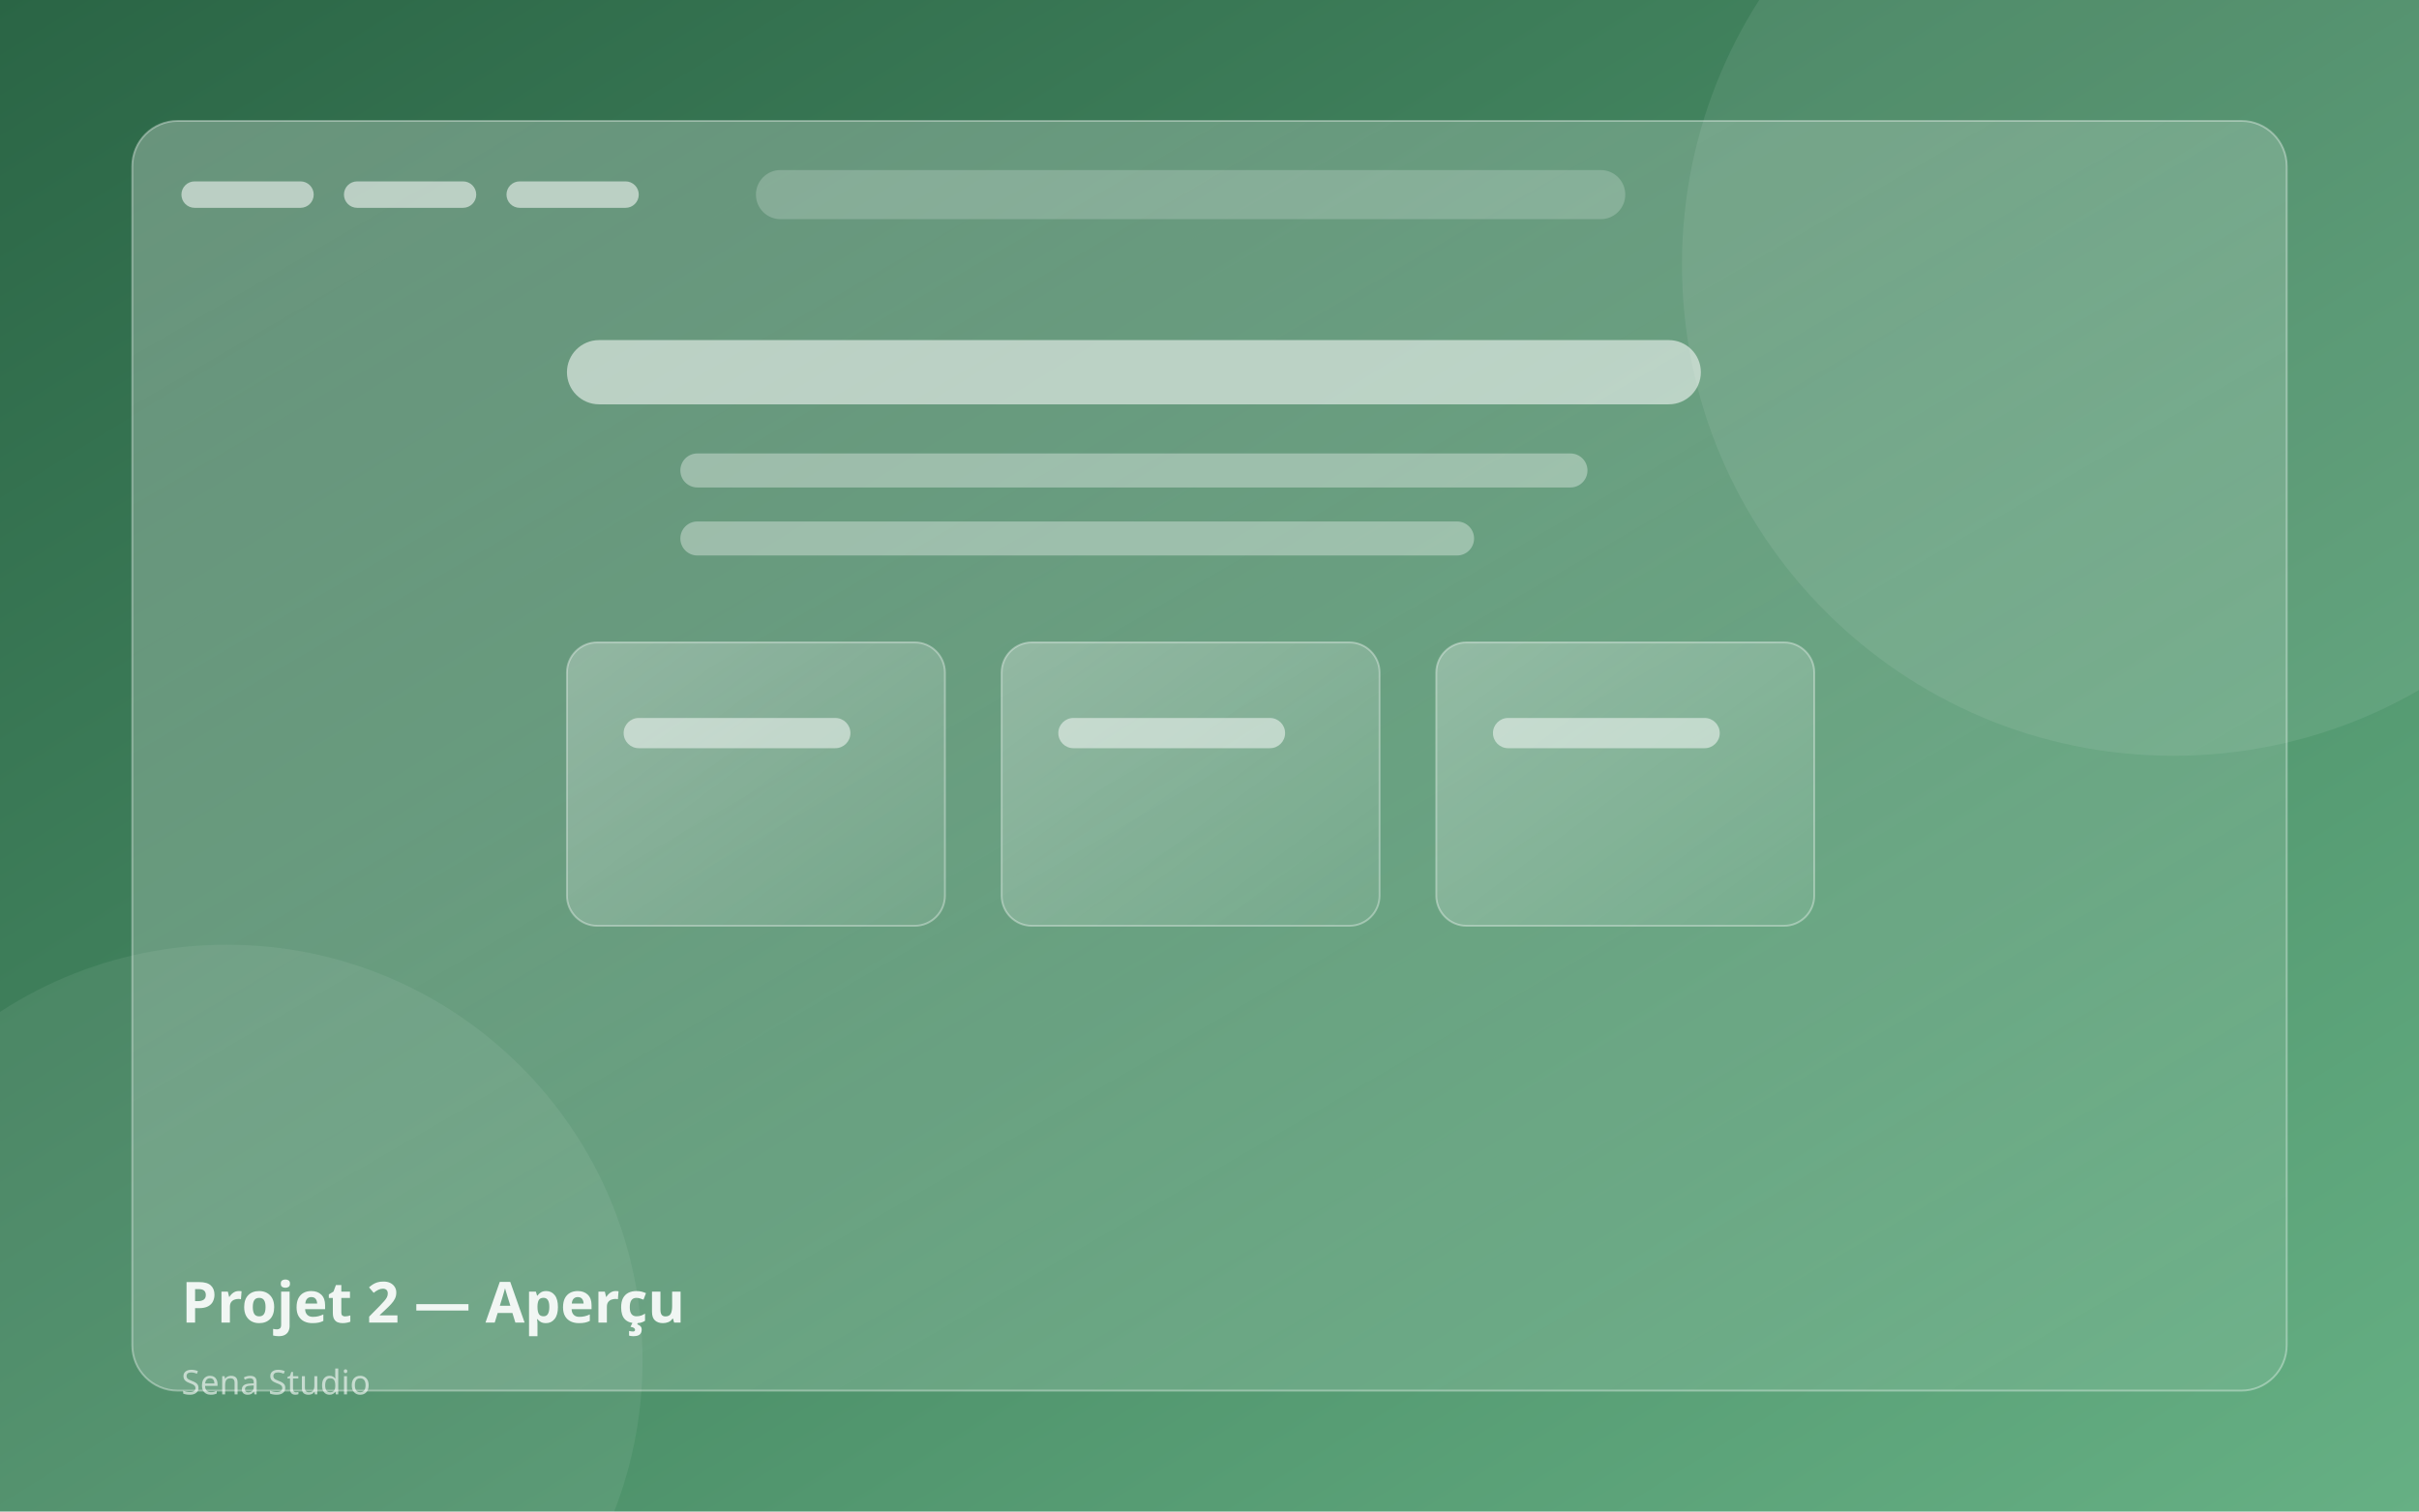
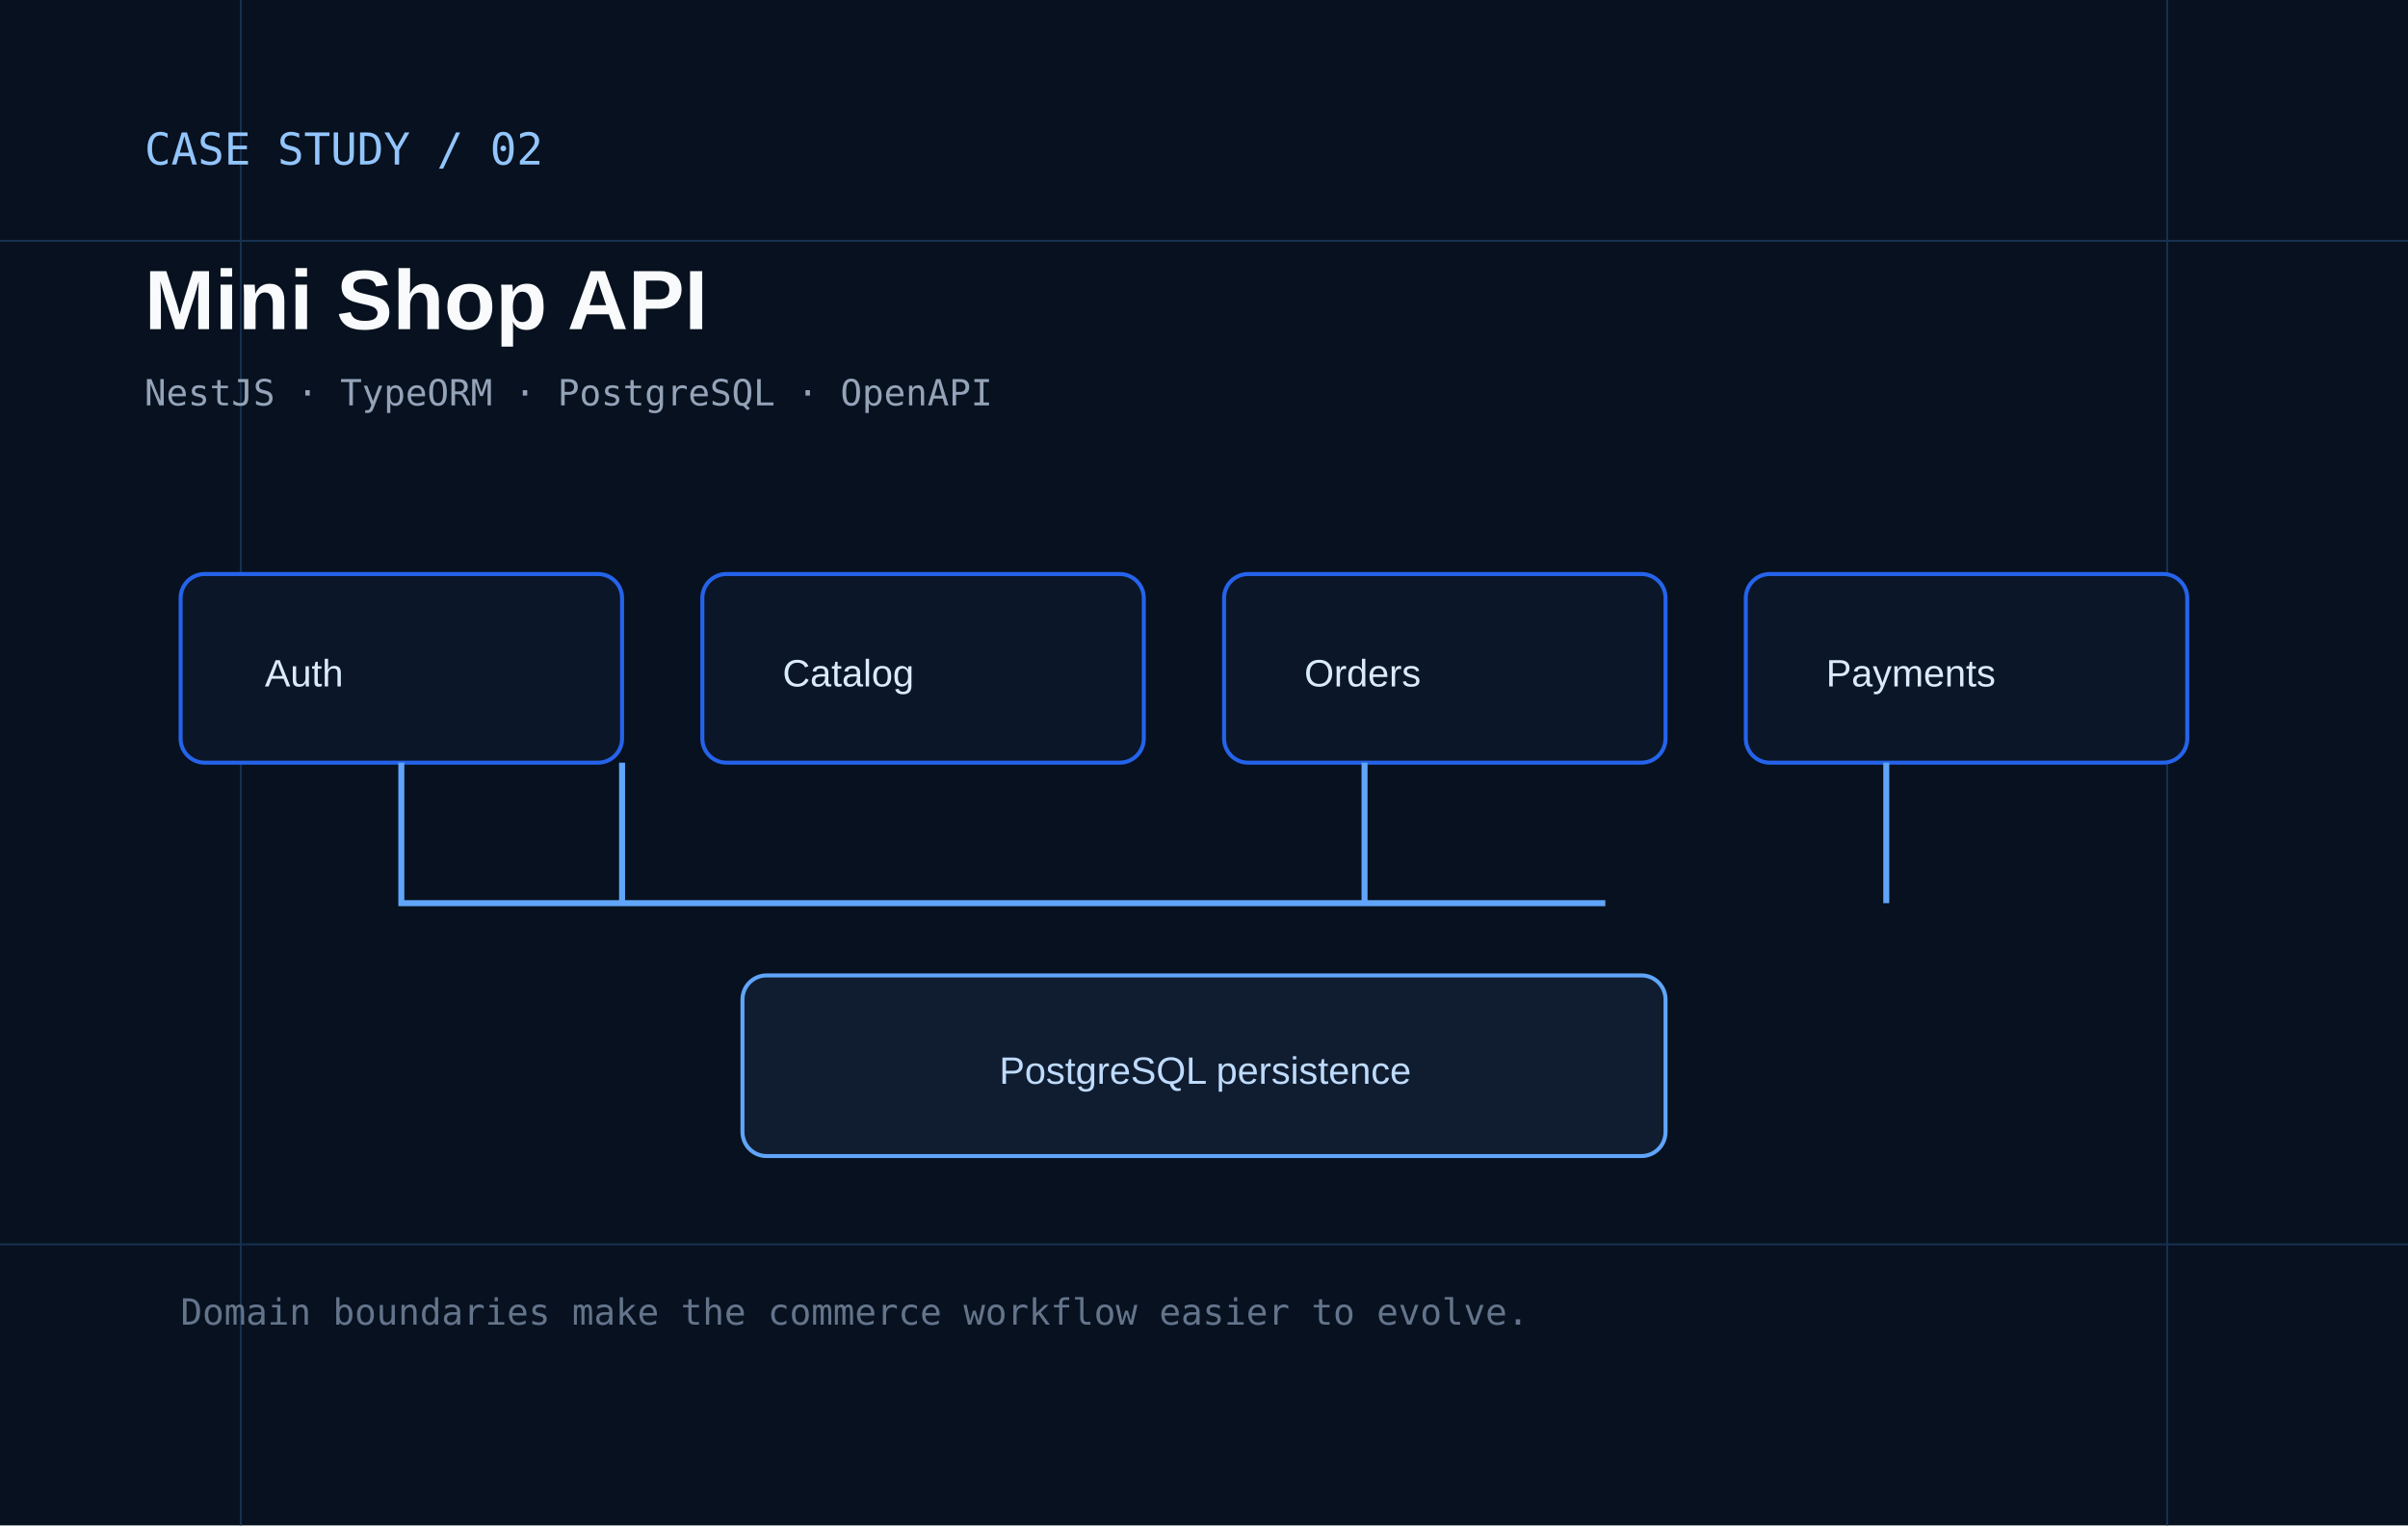
- <svg xmlns="http://www.w3.org/2000/svg" viewBox="0 0 1280 800">
-   <defs>
-     <linearGradient id="bg2" x1="0" y1="0" x2="1" y2="1">
-       <stop offset="0%" stop-color="#2a6545" />
-       <stop offset="100%" stop-color="#66b084" />
-     </linearGradient>
-     <linearGradient id="card2" x1="0" y1="0" x2="1" y2="1">
-       <stop offset="0%" stop-color="#ffffff" stop-opacity="0.28" />
-       <stop offset="100%" stop-color="#ffffff" stop-opacity="0.08" />
-     </linearGradient>
-   </defs>
-   <rect width="1280" height="800" fill="url(#bg2)" />
-   <circle cx="1150" cy="140" r="260" fill="#ffffff" fill-opacity="0.08" />
-   <circle cx="120" cy="720" r="220" fill="#ffffff" fill-opacity="0.07" />
-   <rect x="70" y="64" width="1140" height="672" rx="24" fill="url(#card2)" stroke="#ffffff" stroke-opacity="0.35" />
-   <rect x="96" y="96" width="70" height="14" rx="7" fill="#ffffff" fill-opacity="0.55" />
-   <rect x="182" y="96" width="70" height="14" rx="7" fill="#ffffff" fill-opacity="0.55" />
-   <rect x="268" y="96" width="70" height="14" rx="7" fill="#ffffff" fill-opacity="0.55" />
-   <rect x="400" y="90" width="460" height="26" rx="13" fill="#ffffff" fill-opacity="0.2" />
-   <rect x="300" y="180" width="600" height="34" rx="17" fill="#ffffff" fill-opacity="0.55" />
-   <rect x="360" y="240" width="480" height="18" rx="9" fill="#ffffff" fill-opacity="0.35" />
-   <rect x="360" y="276" width="420" height="18" rx="9" fill="#ffffff" fill-opacity="0.35" />
-   <rect x="300" y="340" width="200" height="150" rx="16" fill="url(#card2)" stroke="#ffffff" stroke-opacity="0.35" />
-   <rect x="530" y="340" width="200" height="150" rx="16" fill="url(#card2)" stroke="#ffffff" stroke-opacity="0.35" />
-   <rect x="760" y="340" width="200" height="150" rx="16" fill="url(#card2)" stroke="#ffffff" stroke-opacity="0.35" />
-   <rect x="330" y="380" width="120" height="16" rx="8" fill="#ffffff" fill-opacity="0.5" />
-   <rect x="560" y="380" width="120" height="16" rx="8" fill="#ffffff" fill-opacity="0.5" />
-   <rect x="790" y="380" width="120" height="16" rx="8" fill="#ffffff" fill-opacity="0.5" />
-   <text x="96" y="700" font-family="system-ui, sans-serif" font-size="30" font-weight="600" fill="#ffffff" fill-opacity="0.9">Projet 2 — Aperçu</text>
-   <text x="96" y="738" font-family="system-ui, sans-serif" font-size="18" fill="#ffffff" fill-opacity="0.6">Sena Studio</text>
+ <svg xmlns="http://www.w3.org/2000/svg" viewBox="0 0 1200 760" role="img" aria-labelledby="title desc">
+   <rect width="1200" height="760" fill="#07111f" />
+   <path d="M0 120h1200M0 620h1200M120 0v760M1080 0v760" stroke="#17304f" />
+   <text x="72" y="82" fill="#93c5fd" font-family="monospace" font-size="22">CASE STUDY / 02</text>
+   <text x="72" y="164" fill="#f8fafc" font-family="Arial,sans-serif" font-size="42" font-weight="700">Mini Shop API</text>
+   <text x="72" y="202" fill="#94a3b8" font-family="monospace" font-size="18">NestJS · TypeORM · PostgreSQL · OpenAPI</text>
+   <g font-family="Arial,sans-serif" font-size="19">
+     <rect x="90" y="286" width="220" height="94" rx="12" fill="#0b1728" stroke="#2563eb" stroke-width="2" />
+     <text x="132" y="342" fill="#dbeafe">Auth</text>
+     <rect x="350" y="286" width="220" height="94" rx="12" fill="#0b1728" stroke="#2563eb" stroke-width="2" />
+     <text x="390" y="342" fill="#dbeafe">Catalog</text>
+     <rect x="610" y="286" width="220" height="94" rx="12" fill="#0b1728" stroke="#2563eb" stroke-width="2" />
+     <text x="650" y="342" fill="#dbeafe">Orders</text>
+     <rect x="870" y="286" width="220" height="94" rx="12" fill="#0b1728" stroke="#2563eb" stroke-width="2" />
+     <text x="910" y="342" fill="#dbeafe">Payments</text>
+     <rect x="370" y="486" width="460" height="90" rx="12" fill="#101d30" stroke="#60a5fa" stroke-width="2" />
+     <text x="498" y="540" fill="#bfdbfe">PostgreSQL persistence</text>
+   </g>
+   <path d="M200 380v70h600m-490-70v70m370-70v70m260-70v70" fill="none" stroke="#60a5fa" stroke-width="3" />
+   <text x="90" y="660" fill="#64748b" font-family="monospace" font-size="18">Domain boundaries make the commerce workflow easier to evolve.</text>
</svg>
